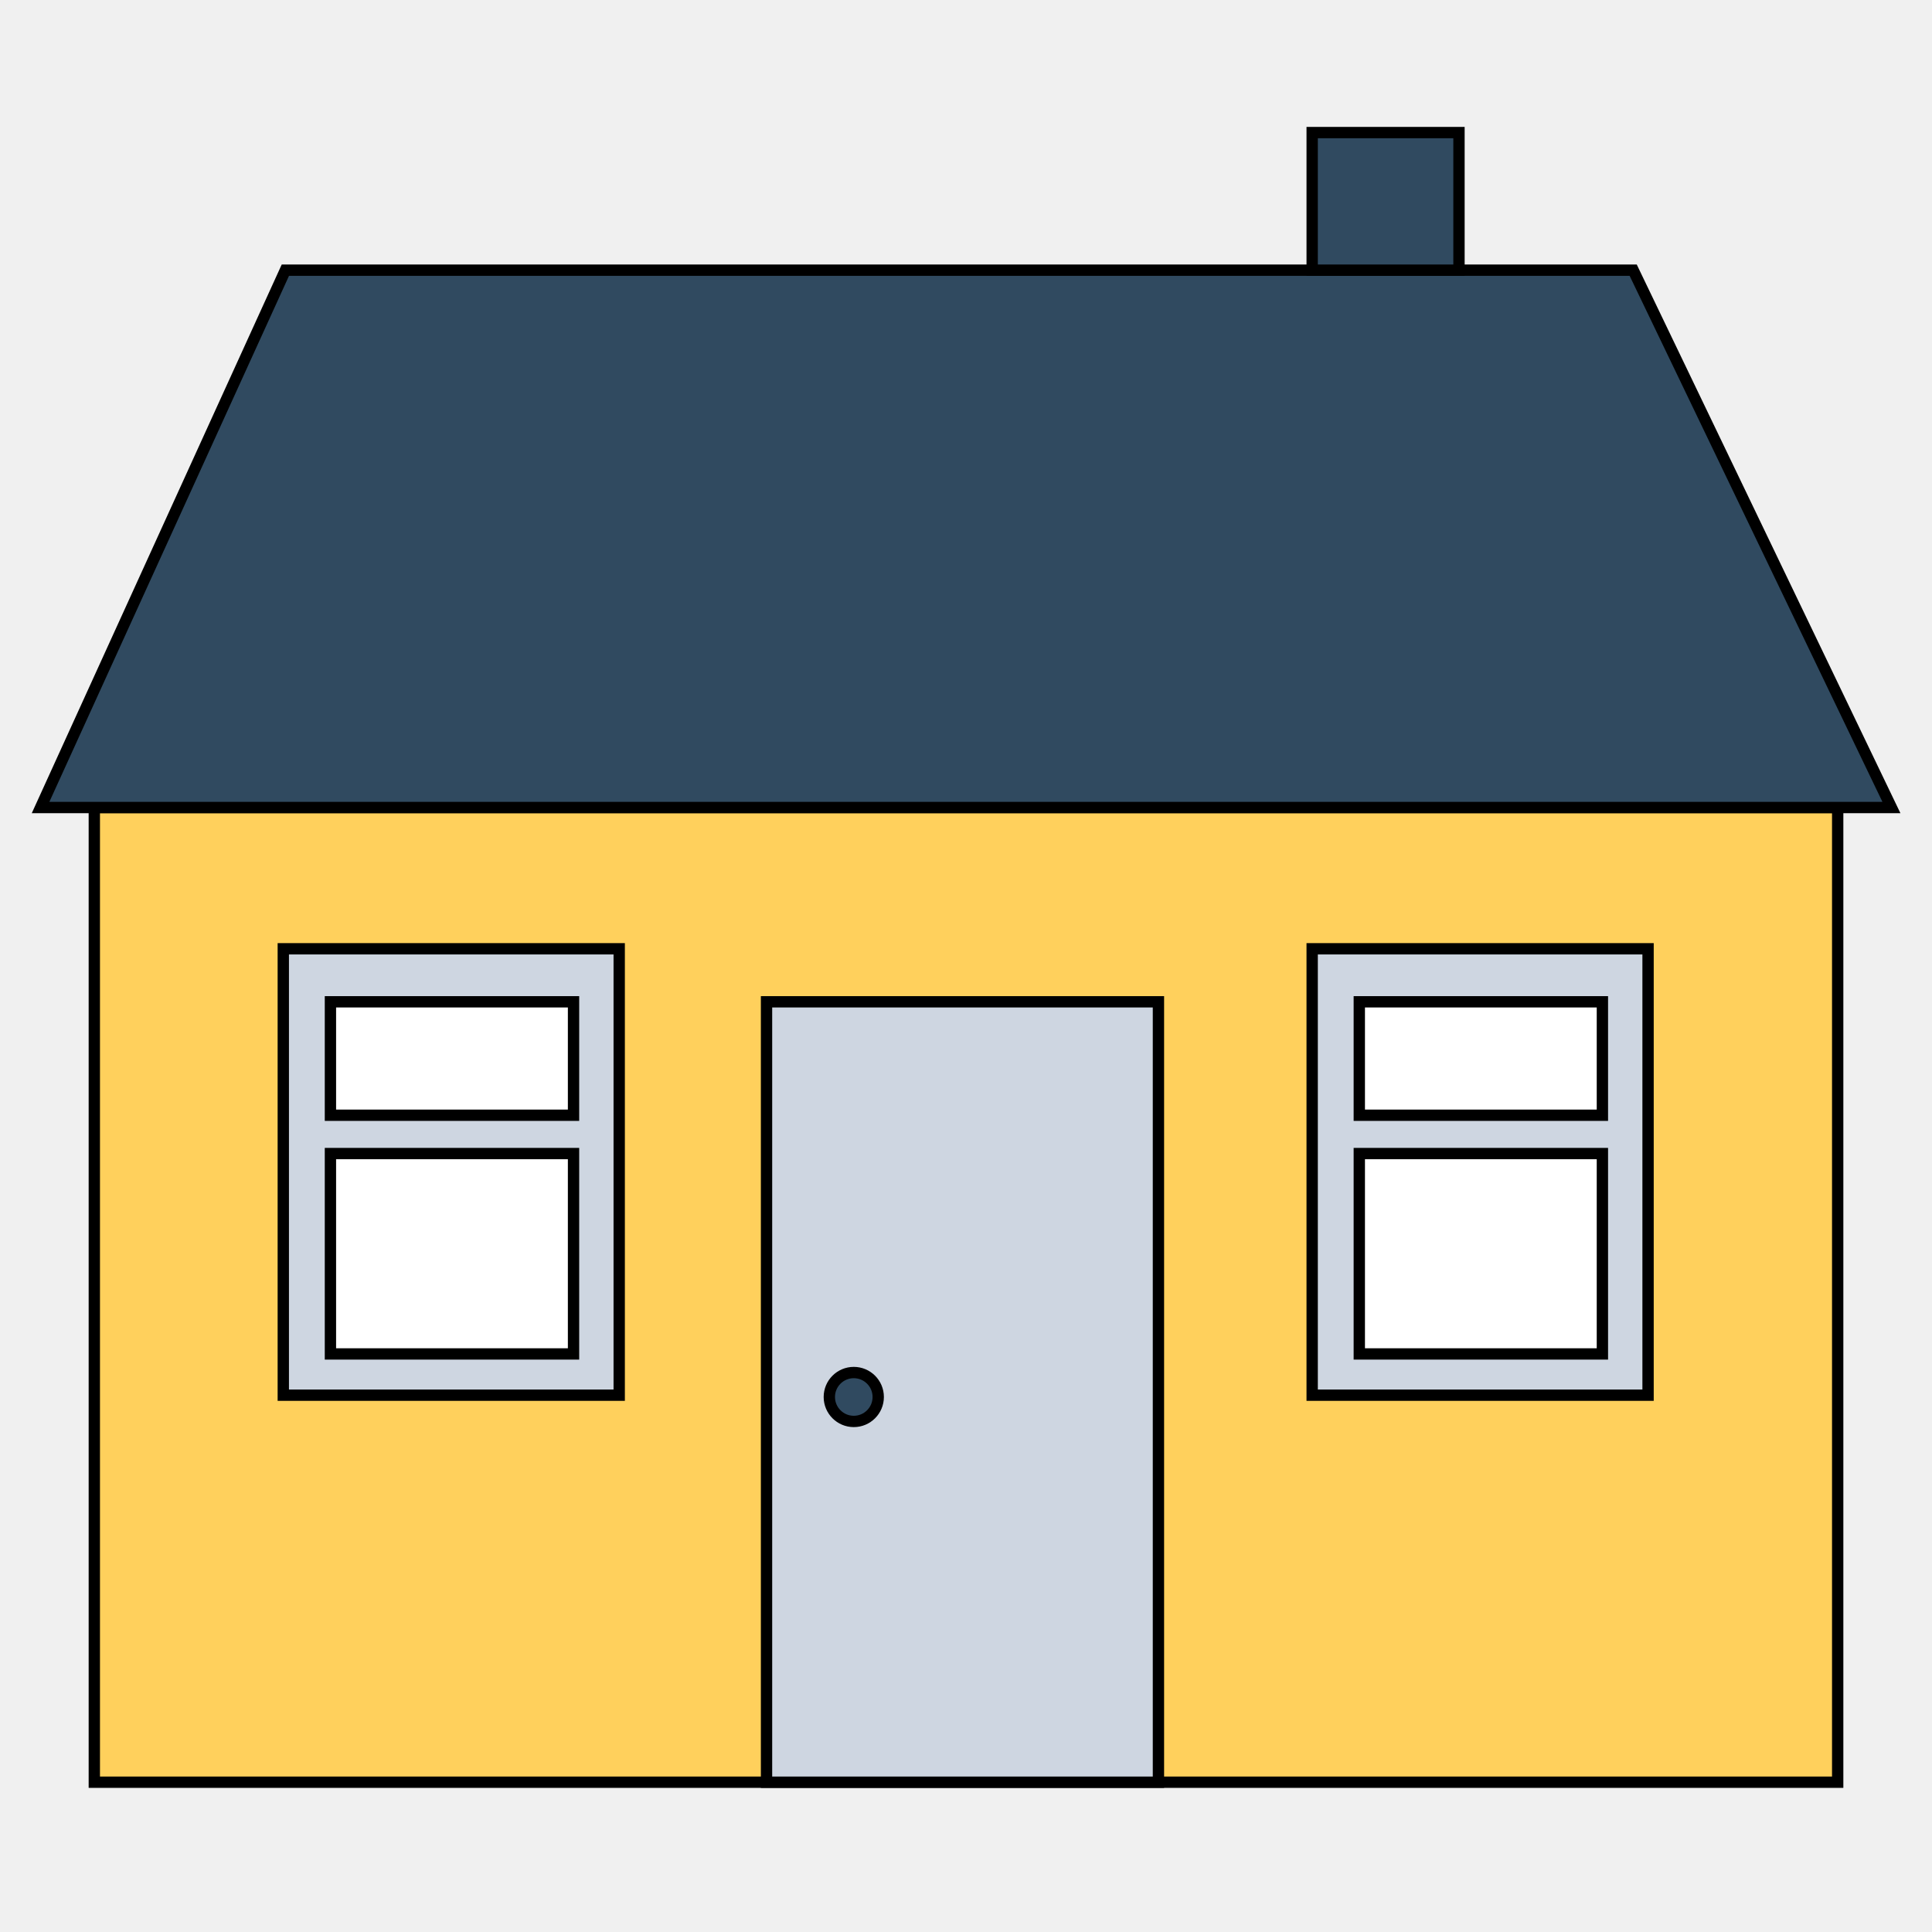
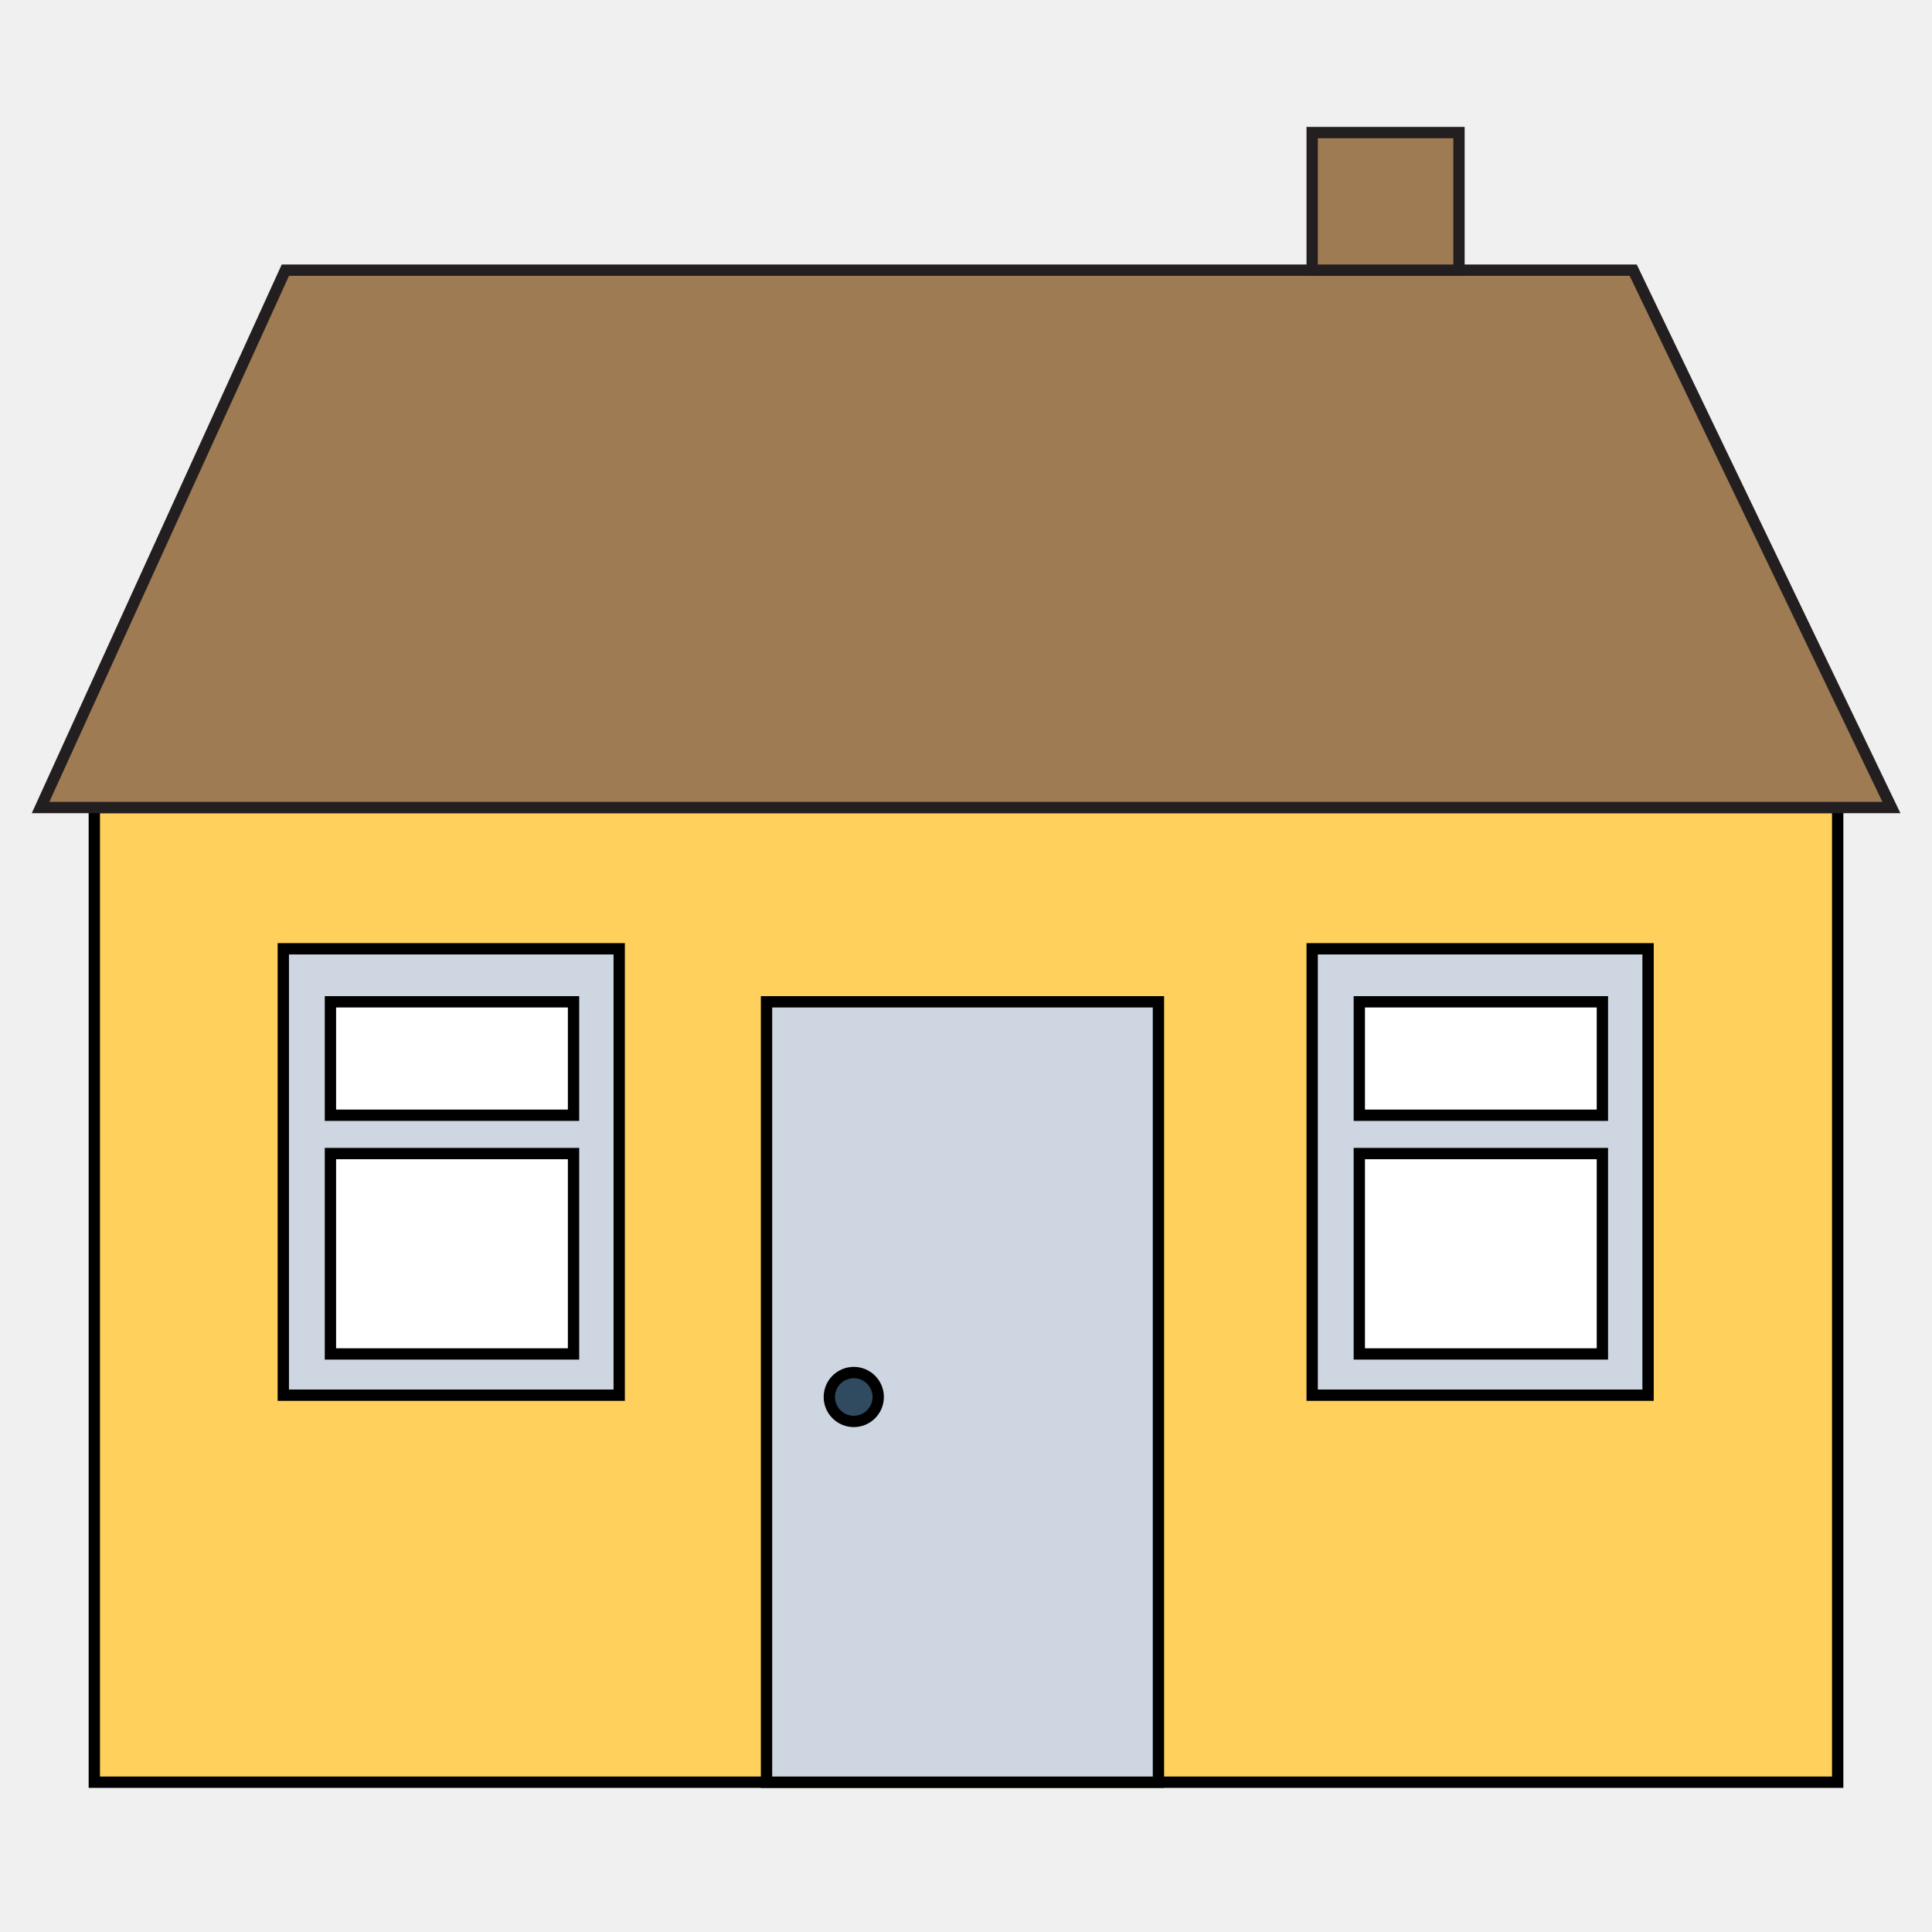
<svg xmlns="http://www.w3.org/2000/svg" width="256" height="256" viewBox="-4.21 -16.816 256 256">
  <path fill="#FFD05C" stroke="#000" stroke-width="1.5" stroke-miterlimit="10" d="M8.287 90.184h231.006v129.152H8.287z" />
-   <path fill="#304A60" stroke="#000" stroke-width="1.5" stroke-miterlimit="10" d="M1.166 90.184l32.436-71.201h178.595l34.216 71.201z" />
+   <path fill="#9E7B52" stroke="#231F20" stroke-width="1.5" stroke-miterlimit="10" d="M1.166 90.184l32.436-71.201h178.595l34.216 71.201z" />
  <path fill="#CED6E1" stroke="#000" stroke-width="1.5" stroke-miterlimit="10" d="M33.328 108.903h44.51v59.151h-44.51z" />
  <path fill="#FFF" stroke="#000" stroke-width="1.5" stroke-miterlimit="10" d="M39.574 115.928h32.212v15.031H39.574zM39.574 136.037h32.212v26.551H39.574z" />
  <path fill="#CED6E1" stroke="#000" stroke-width="1.5" stroke-miterlimit="10" d="M169.659 108.903h44.508v59.151h-44.508z" />
  <path fill="#FFF" stroke="#000" stroke-width="1.5" stroke-miterlimit="10" d="M175.904 115.928h32.212v15.031h-32.212zM175.904 136.037h32.212v26.551h-32.212z" />
  <path fill="#CED6E1" stroke="#000" stroke-width="1.5" stroke-miterlimit="10" d="M97.359 115.928h51.93v103.408h-51.93z" />
  <circle fill="#304A60" stroke="#000" stroke-width="1.5" stroke-miterlimit="10" cx="108.92" cy="168.292" r="3.24" />
-   <path fill="#304A60" stroke="#000" stroke-width="1.5" stroke-miterlimit="10" d="M169.659.75h19.454v18.233h-19.454z" />
+   <path fill="#9E7B52" stroke="#231F20" stroke-width="1.5" stroke-miterlimit="10" d="M169.659.75h19.454v18.233h-19.454z" />
</svg>
